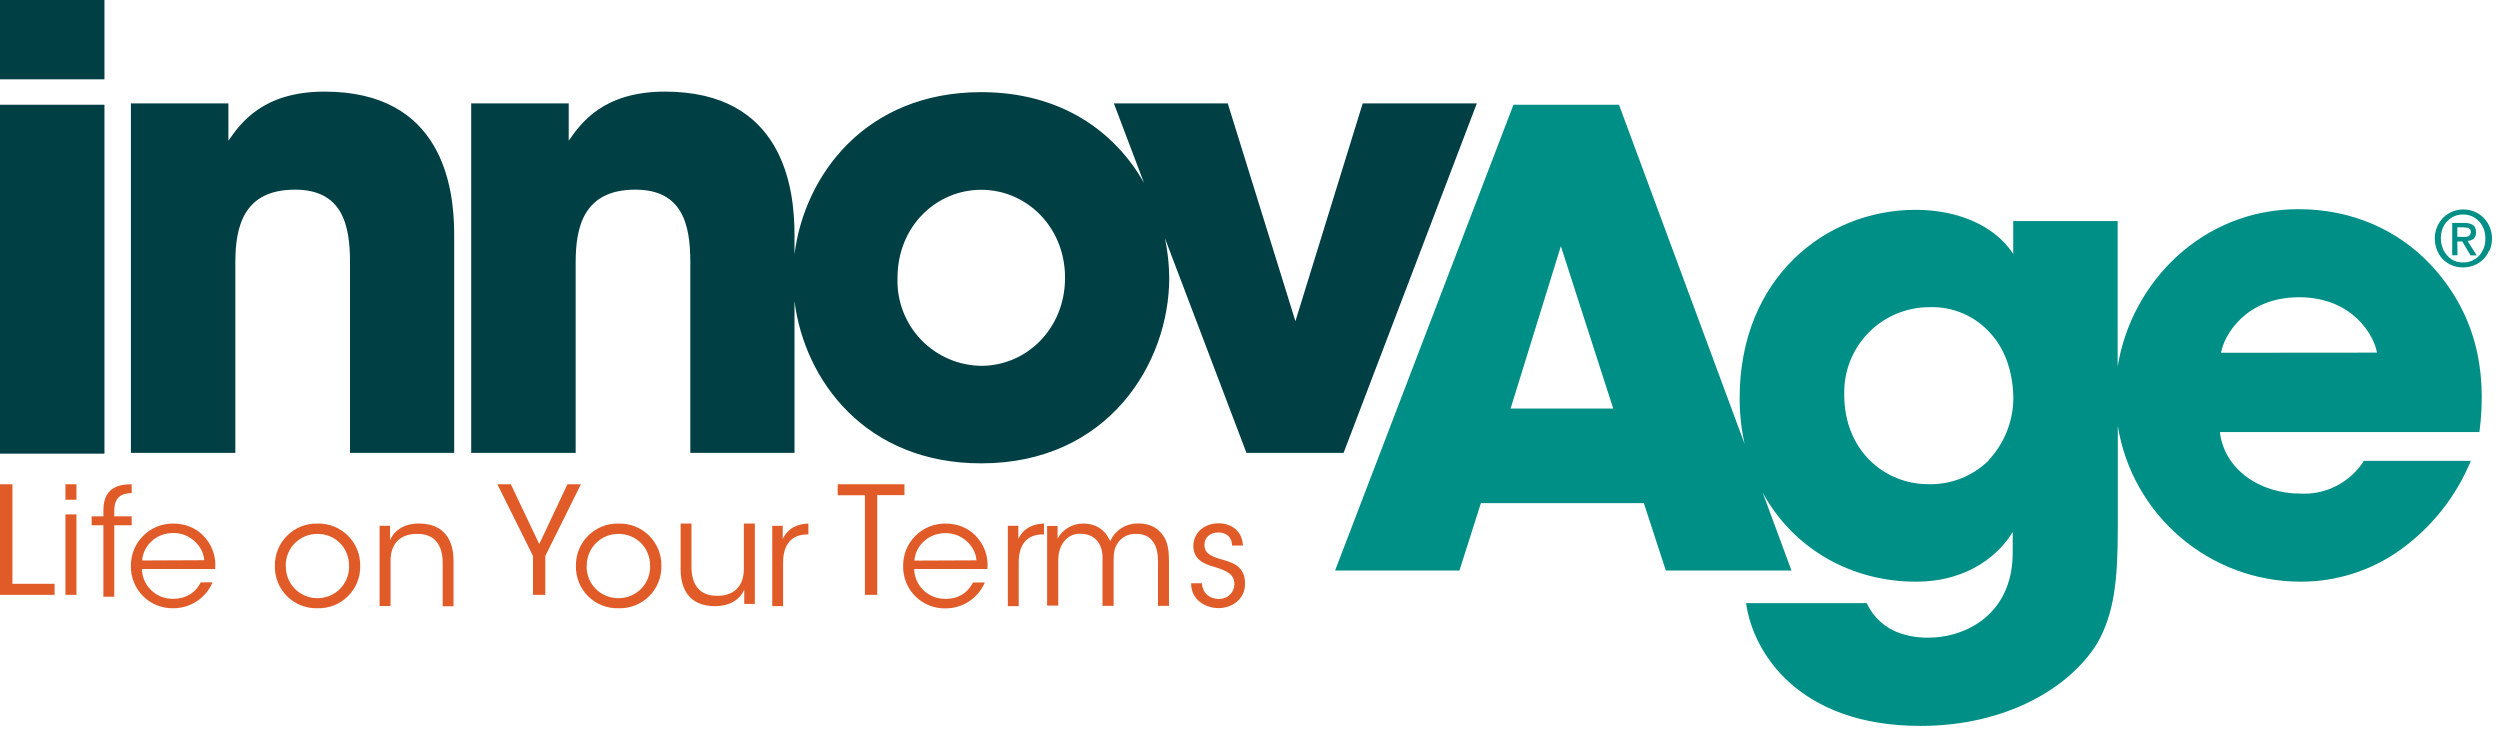
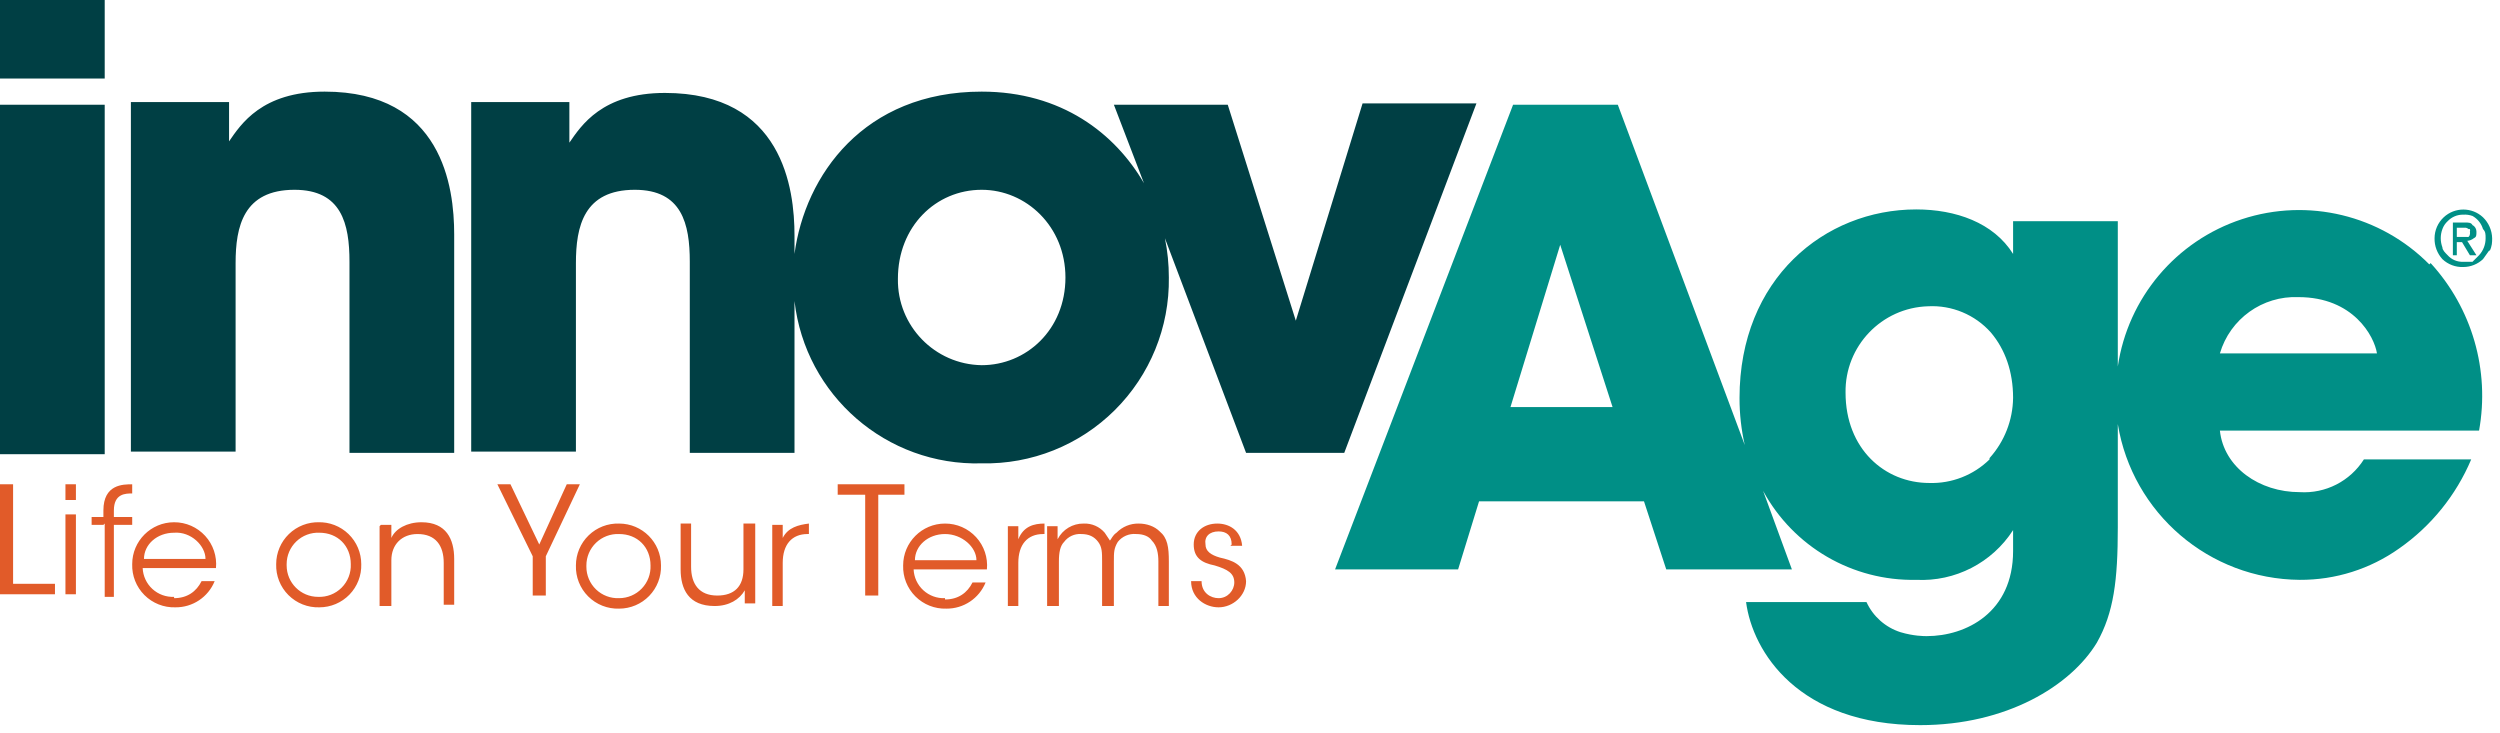
<svg xmlns="http://www.w3.org/2000/svg" width="191" height="56">
-   <path fill="#003f44" d="M0 6.06h7.98V0H0zm0 28.6h7.98V8H0zM24.8 7c-4.76 0-6.44 2.45-7.35 3.75V7.9H10v26.7h7.98V20.06c0-2.74.62-5.57 4.56-5.57 3.56 0 4.2 2.6 4.2 5.52V34.6h7.96V17.9c0-3.6-.9-10.9-9.9-10.9m43.77 14.27v-.05c0-3.9 2.93-6.72 6.4-6.72 3.45 0 6.4 2.83 6.4 6.72 0 3.9-2.95 6.73-6.4 6.73a6.48 6.48 0 0 1-6.4-6.68zm30.4 3.27L93.8 7.9H85.1l2.3 6.07c-2.2-3.9-6.32-6.93-12.44-6.93-8.84 0-13.5 6.35-14.26 12.38v-1.5C60.7 14.3 59.8 7 50.8 7c-4.75 0-6.44 2.45-7.35 3.75V7.9H36v26.7h7.98V20.06c0-2.74.62-5.57 4.56-5.57 3.56 0 4.2 2.6 4.2 5.52V34.6h7.96V23c.76 6.06 5.42 12.4 14.26 12.4 9.7 0 14.37-7.64 14.37-14.18A15 15 0 0 0 89 18.2l6.23 16.4h7.42l10.18-26.7h-8.72z" />
-   <path fill="#008f86" d="M181.6 26.94c-.2-1.25-1.82-4.23-5.95-4.23-4.14 0-5.77 3-5.96 4.24zm-29.65 8.2a7.03 7.03 0 0 0 1.87-4.6c0-1.97-.57-3.75-1.68-5a5.95 5.95 0 0 0-4.8-2.07 6.5 6.5 0 0 0-6.44 6.64v.06c0 4.23 3.07 6.82 6.4 6.82a6.3 6.3 0 0 0 4.65-1.83zm-28.7-3.93l-4-12.4-3.84 12.4zm62.44-11c3.36 3.6 4.37 7.9 3.74 12.8H169.6c.33 2.83 3.02 4.7 6.14 4.7a5.4 5.4 0 0 0 4.86-2.5h8.17a15.75 15.75 0 0 1-5.43 6.83 13.02 13.02 0 0 1-7.6 2.4 14.16 14.16 0 0 1-13.94-11.9v7.82c0 4-.28 6.53-1.58 8.8-2.07 3.36-6.92 6.3-13.5 6.3-9.3 0-12.8-5.6-13.32-9.38h9.22a4.32 4.32 0 0 0 2.55 2.3c.96.34 1.88.34 2.12.34 3 0 6.48-1.87 6.48-6.48v-1.6c-.92 1.55-3.22 3.8-7.4 3.8-4.93 0-9.35-2.5-11.7-6.8l2.2 5.95h-9.6l-1.68-5.15h-12.45l-1.64 5.15H102L115.63 8h8.06l9.6 25.92a15.95 15.95 0 0 1-.38-3.52c0-9.13 6.53-14.37 13.45-14.37 2.98 0 5.92 1.05 7.45 3.36v-2.5h7.98V28c1.06-6.5 6.52-12.02 13.8-12.02 4.08 0 7.6 1.58 10.1 4.23z" />
-   <path fill="#e15b29" d="M0 37h.95v7.6h3.22v.85H0V37m5 8.45h.84V39.3H5zM5 37h.84v1.18H5zm2.9 3.13H7v-.68h.9v-.5c0-1.9 1.5-1.95 2.16-1.95v.67c-.42.03-1.33.03-1.33 1.36v.42h1.33v.68H8.73v5.46H7.9v-5.47m7.7 2.68c-.05-1.06-1.1-2.1-2.36-2.08-1.32 0-2.3.97-2.38 2.1zm-2.36 2.95c.95 0 1.7-.46 2.1-1.26h.9a3.24 3.24 0 0 1-3 1.98A3.17 3.17 0 0 1 10 43.25 3.2 3.2 0 0 1 13.23 40c.87 0 1.67.3 2.25.87.7.68 1.05 1.63.96 2.6h-5.6a2.34 2.34 0 0 0 2.4 2.28zm8.6-2.5a2.4 2.4 0 0 0 2.4 2.45 2.4 2.4 0 0 0 2.43-2.46c0-1.4-1.05-2.45-2.42-2.45a2.4 2.4 0 0 0-2.42 2.44zm2.4-3.25a3.18 3.18 0 0 1 3.28 3.24 3.17 3.17 0 0 1-3.27 3.23A3.16 3.16 0 0 1 21 43.24 3.18 3.18 0 0 1 24.25 40zm4.76.17h.8v1.1c.34-.8 1.17-1.3 2.27-1.27 1.9.02 2.58 1.32 2.58 2.82v3.5h-.83v-3.33c0-1.33-.6-2.23-1.98-2.2-1.27 0-2 .76-2 2.04v3.47H29v-6.13m11.72 2.3L38 37h1.03l2.17 4.57L43.35 37h1.03l-2.72 5.48v2.97h-.94v-2.97m4.1.77a2.4 2.4 0 0 0 2.43 2.45 2.4 2.4 0 0 0 2.42-2.46c0-1.4-1.05-2.45-2.42-2.45a2.4 2.4 0 0 0-2.42 2.44zM47.26 40a3.18 3.18 0 0 1 3.27 3.24 3.17 3.17 0 0 1-3.27 3.23A3.16 3.16 0 0 1 44 43.24 3.18 3.18 0 0 1 47.25 40zm10.4 6.14h-.8v-1.1c-.33.8-1.16 1.28-2.26 1.27C52.66 46.3 52 45 52 43.5V40h.83v3.32c0 1.32.6 2.22 1.98 2.2 1.3 0 2.02-.77 2.02-2.05V40h.84v6.14M59 40.17h.8v1c.44-.9 1.24-1.15 1.96-1.17v.83h-.08c-1.18 0-1.85.75-1.85 2.14v3.34H59v-6.13m7.08-2.34H64V37h5.1v.83h-2.08v7.62h-.94v-7.62m8.52 4.98c-.05-1.06-1.1-2.1-2.36-2.08-1.32 0-2.3.97-2.38 2.1zm-2.36 2.95c.95 0 1.7-.46 2.1-1.26h.9a3.24 3.24 0 0 1-3 1.98A3.17 3.17 0 0 1 69 43.25 3.2 3.2 0 0 1 72.23 40c.87 0 1.67.3 2.25.87.7.68 1.05 1.63.96 2.6h-5.6a2.34 2.34 0 0 0 2.4 2.28zM77 40.17h.8v1c.44-.9 1.24-1.15 1.96-1.17v.83h-.08c-1.2 0-1.85.75-1.85 2.14v3.34H77v-6.13m3 0h.8v.97A2.2 2.2 0 0 1 82.74 40c.64 0 1.24.2 1.68.7.16.16.36.57.4.64.1-.18.2-.42.44-.65a2.3 2.3 0 0 1 1.7-.7c.62 0 1.22.18 1.65.62.54.53.7 1.2.7 2.28v3.4h-.84v-3.37c0-.65-.1-1.23-.46-1.63-.25-.32-.64-.5-1.22-.5a1.6 1.6 0 0 0-1.35.63c-.3.43-.36.77-.36 1.47v3.4h-.85v-3.4c.03-.7-.08-1.1-.32-1.46-.28-.4-.72-.64-1.34-.65a1.48 1.48 0 0 0-1.3.62c-.27.35-.42.82-.42 1.47v3.4H80v-6.13m14.13 1.54c0-.64-.44-1-1.05-1-.68 0-1.1.45-1.06 1 .02.57.46.8 1.2 1.03.88.24 1.87.5 1.9 1.8.06 1.13-.86 1.95-2.02 1.95-1 0-2.1-.62-2.1-1.9h.83c.04.83.67 1.2 1.28 1.2.72 0 1.2-.52 1.2-1.15-.02-.7-.48-.98-1.54-1.3-.88-.25-1.57-.6-1.6-1.57 0-1.1.9-1.76 1.93-1.76.85 0 1.8.47 1.86 1.7h-.83" />
-   <path fill="#008f86" d="M188.2 18.1h.2a.78.78 0 0 0 .2-.06.3.3 0 0 0 .12-.12.4.4 0 0 0 .05-.2.32.32 0 0 0-.05-.2c-.04-.03-.08-.07-.13-.1a.47.47 0 0 0-.18-.03l-.2-.02h-.47v.72zm-.45 1.4h-.4v-2.47h.92c.3 0 .52.06.67.17.15.1.23.3.23.54 0 .22-.06.38-.18.5a.9.9 0 0 1-.47.17l.7 1.1h-.47l-.63-1.06h-.38zm2-2.02a1.7 1.7 0 0 0-.9-.96 1.67 1.67 0 0 0-.67-.13 1.6 1.6 0 0 0-1.2.5 1.5 1.5 0 0 0-.37.58 2.08 2.08 0 0 0 0 1.45c.07.22.2.42.34.58a1.52 1.52 0 0 0 1.24.55c.24 0 .46-.04.67-.13.2-.1.4-.2.54-.38a1.85 1.85 0 0 0 .48-1.32c0-.27-.04-.52-.13-.74zm.43 1.65c-.12.27-.27.5-.47.7a2.2 2.2 0 0 1-1.52.6 2.17 2.17 0 0 1-1.57-.63 2.3 2.3 0 0 1-.6-1.58 2.24 2.24 0 0 1 .65-1.6 2.2 2.2 0 0 1 3.06 0 2.27 2.27 0 0 1 .66 1.6c0 .33-.06.63-.18.9z" />
+   <path d="M0 6h8V0H0zm0 28.7h8V8H0zM24.8 7c-4.8 0-6.4 2.5-7.3 3.8v-3H10v26.7h8V20.1c0-2.8.6-5.6 4.5-5.6 3.6 0 4.2 2.6 4.2 5.5v14.6h8V17.9c0-3.6-.9-10.9-9.9-10.9m43.8 14.3c0-4 2.9-6.8 6.4-6.8 3.4 0 6.4 2.8 6.4 6.7 0 4-3 6.7-6.4 6.7a6.5 6.5 0 0 1-6.4-6.6zM99 24.5 93.8 8h-8.7l2.3 6c-2.2-3.8-6.3-7-12.4-7-9 0-13.5 6.4-14.3 12.4V18c0-3.6-.9-10.9-9.9-10.9-4.8 0-6.4 2.5-7.3 3.8V7.8H36v26.7h8V20.1c0-2.8.6-5.6 4.5-5.6 3.6 0 4.2 2.6 4.2 5.5v14.6h8V23A14 14 0 0 0 75 35.4a14 14 0 0 0 14.3-14.2 15 15 0 0 0-.3-3l6.2 16.4h7.5l10.1-26.7h-8.7z" fill="#003f44" />
+   <path d="M181.6 27c-.2-1.3-1.8-4.3-6-4.3a6 6 0 0 0-6 4.3zM152 35a7 7 0 0 0 1.8-4.6c0-2-.6-3.7-1.7-5a6 6 0 0 0-4.8-2A6.5 6.5 0 0 0 141 30c0 4.3 3 6.9 6.4 6.9a6.3 6.3 0 0 0 4.6-1.8zm-28.8-3.9-4-12.4-3.8 12.4zm62.5-11a15 15 0 0 1 3.7 12.8h-19.8c.3 2.8 3 4.7 6.1 4.7a5.4 5.4 0 0 0 4.9-2.5h8.2a15.8 15.8 0 0 1-5.5 6.8 13 13 0 0 1-7.6 2.4 14.2 14.2 0 0 1-13.9-11.9v7.9c0 4-.3 6.5-1.6 8.8-2 3.3-6.9 6.3-13.5 6.3-9.3 0-12.8-5.6-13.3-9.4h9.2a4.3 4.3 0 0 0 2.6 2.3c1 .3 1.8.3 2 .3 3 0 6.6-1.8 6.6-6.5v-1.6a8.3 8.3 0 0 1-7.4 3.8 13 13 0 0 1-11.7-6.8l2.2 6h-9.6l-1.7-5.2H113l-1.6 5.2H102L115.6 8h8l9.7 26a16 16 0 0 1-.4-3.6c0-9.1 6.5-14.4 13.5-14.4 3 0 5.9 1 7.4 3.4v-2.5h8V28a14 14 0 0 1 23.8-7.8z" fill="#008f86" />
+   <path d="M0 37h1v7.6h3.2v.8H0V37m5 8.4h.8v-6.1H5zM5 37h.8v1.2H5zm2.9 3.1H7v-.6h.9V39c0-2 1.5-2 2.2-2v.7c-.5 0-1.4 0-1.4 1.3v.5h1.4v.6H8.7v5.5H8V40m7.7 2.7c0-1-1.1-2.1-2.4-2-1.3 0-2.3.9-2.3 2zm-2.4 3c1 0 1.7-.5 2.1-1.3h1a3.2 3.2 0 0 1-3 2 3.2 3.2 0 0 1-3.3-3.3 3.2 3.2 0 0 1 3.2-3.2 3.2 3.2 0 0 1 3.2 3.5h-5.6a2.3 2.3 0 0 0 2.4 2.2zm8.6-2.5a2.4 2.4 0 0 0 2.4 2.4 2.4 2.4 0 0 0 2.5-2.5c0-1.4-1-2.4-2.4-2.4a2.4 2.4 0 0 0-2.5 2.4zm2.4-3.3a3.2 3.2 0 0 1 3.3 3.2 3.2 3.2 0 0 1-3.2 3.3 3.2 3.2 0 0 1-3.3-3.3 3.2 3.2 0 0 1 3.3-3.2zm4.8.2h.8v1c.3-.7 1.2-1.2 2.3-1.2 1.9 0 2.5 1.3 2.5 2.8v3.5h-.8V43c0-1.3-.6-2.2-2-2.2-1.2 0-2 .8-2 2v3.5H29v-6.1m11.7 2.3L38 37h1l2.2 4.6 2.1-4.6h1l-2.6 5.5v3h-1v-3m4.1.8a2.4 2.4 0 0 0 2.5 2.4 2.4 2.4 0 0 0 2.4-2.5c0-1.4-1-2.4-2.4-2.4a2.4 2.4 0 0 0-2.5 2.4zm2.5-3.3a3.2 3.2 0 0 1 3.2 3.2 3.2 3.2 0 0 1-3.2 3.3 3.2 3.2 0 0 1-3.3-3.3 3.2 3.2 0 0 1 3.3-3.2zm10.4 6.1h-.8v-1c-.4.7-1.2 1.2-2.3 1.2-2 0-2.6-1.3-2.6-2.8V40h.8v3.3c0 1.3.6 2.2 2 2.2 1.3 0 2-.7 2-2V40h.9v6.1m1.3-6h.8v1c.4-.8 1.2-1 2-1.1v.8h-.1c-1.2 0-1.9.8-1.9 2.2v3.3H59v-6.1m7-2.4h-2V37h5.1v.8h-2v7.7h-1v-7.7m8.5 5c0-1-1.1-2-2.4-2-1.3 0-2.3.9-2.3 2zm-2.4 3c1 0 1.7-.5 2.1-1.3h1a3.2 3.2 0 0 1-3 2 3.2 3.2 0 0 1-3.3-3.3 3.2 3.2 0 0 1 3.2-3.2 3.2 3.2 0 0 1 3.2 3.5h-5.6a2.3 2.3 0 0 0 2.4 2.2zm4.8-5.6h.8v1c.4-1 1.2-1.2 2-1.2v.8h-.1c-1.2 0-1.9.8-1.9 2.2v3.3H77v-6.1m3 0h.8v1a2.2 2.2 0 0 1 2-1.2 2 2 0 0 1 1.6.7l.4.6c.1-.1.2-.4.5-.6A2.3 2.3 0 0 1 87 40c.6 0 1.2.2 1.6.6.6.5.7 1.2.7 2.3v3.4h-.8v-3.4c0-.6-.1-1.2-.5-1.6-.2-.3-.6-.5-1.2-.5a1.6 1.6 0 0 0-1.4.6c-.3.5-.3.8-.3 1.5v3.4h-.9v-3.4c0-.7 0-1.1-.3-1.5-.3-.4-.7-.6-1.3-.6a1.5 1.5 0 0 0-1.3.6c-.3.3-.4.8-.4 1.5v3.4H80V40m14.1 1.6c0-.7-.4-1-1-1-.7 0-1.1.4-1 1 0 .5.4.8 1.1 1 .9.2 1.9.5 2 1.8 0 1.1-1 2-2.1 2-1 0-2.1-.7-2.1-2h.8c0 .9.7 1.3 1.3 1.3.7 0 1.2-.6 1.2-1.2 0-.7-.5-1-1.5-1.3-1-.2-1.6-.6-1.6-1.6S92 40 93 40c.9 0 1.8.5 1.9 1.7H94" fill="#e15b29" />
+   <path d="M188.2 18.1h.2a.8.8 0 0 0 .2 0 .3.3 0 0 0 .1-.2.4.4 0 0 0 0-.2.3.3 0 0 0 0-.2h-.1a.5.5 0 0 0-.2-.1h-.7v.7zm-.5 1.4h-.3V17h.9c.3 0 .5 0 .6.2.2.1.3.3.3.5 0 .3 0 .4-.2.5a.9.9 0 0 1-.5.2l.7 1.1h-.5l-.6-1h-.4zm2-2a1.7 1.7 0 0 0-.8-1 1.7 1.7 0 0 0-.7-.1 1.6 1.6 0 0 0-1.2.5 1.5 1.5 0 0 0-.4.6 2 2 0 0 0 0 1.4c0 .2.2.4.4.6a1.5 1.5 0 0 0 1.2.5h.7l.5-.5a1.9 1.9 0 0 0 .5-1.3c0-.3 0-.5-.2-.7zm.5 1.6-.5.7a2.2 2.2 0 0 1-1.5.6 2.2 2.2 0 0 1-1.6-.6 2.3 2.3 0 0 1-.6-1.6 2.2 2.2 0 0 1 .7-1.6 2.2 2.2 0 0 1 3 0 2.3 2.3 0 0 1 .7 1.6c0 .3 0 .6-.2 1z" fill="#008f86" />
</svg>
